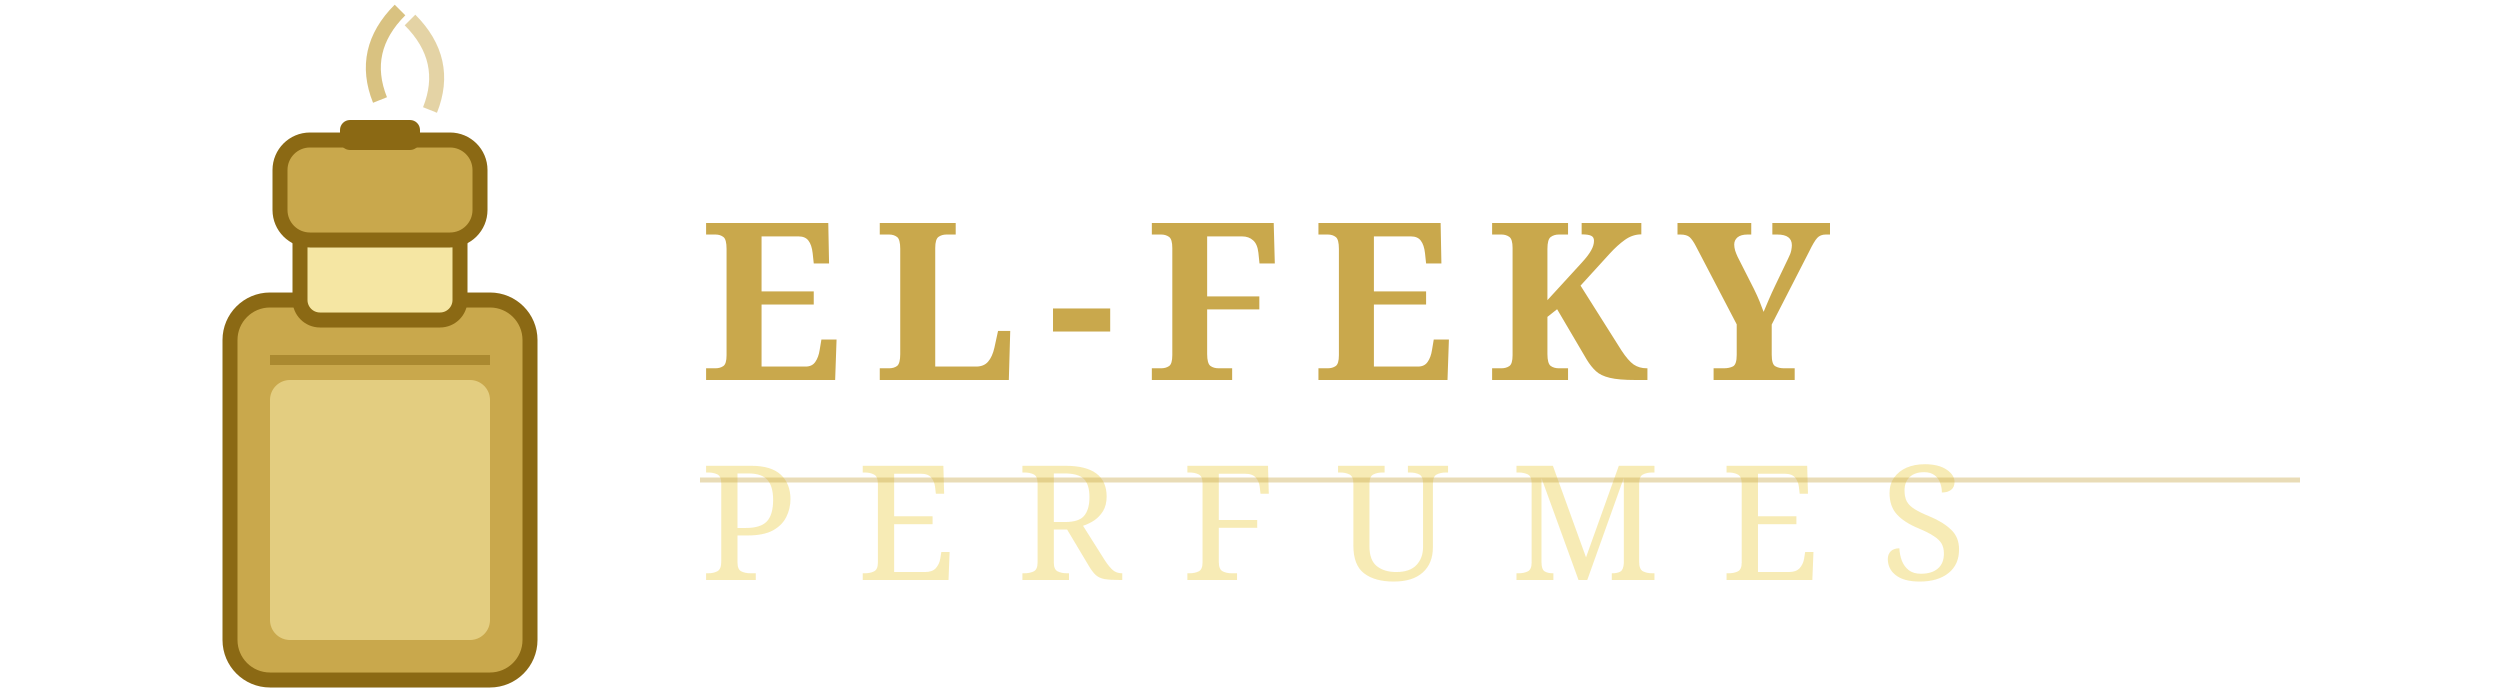
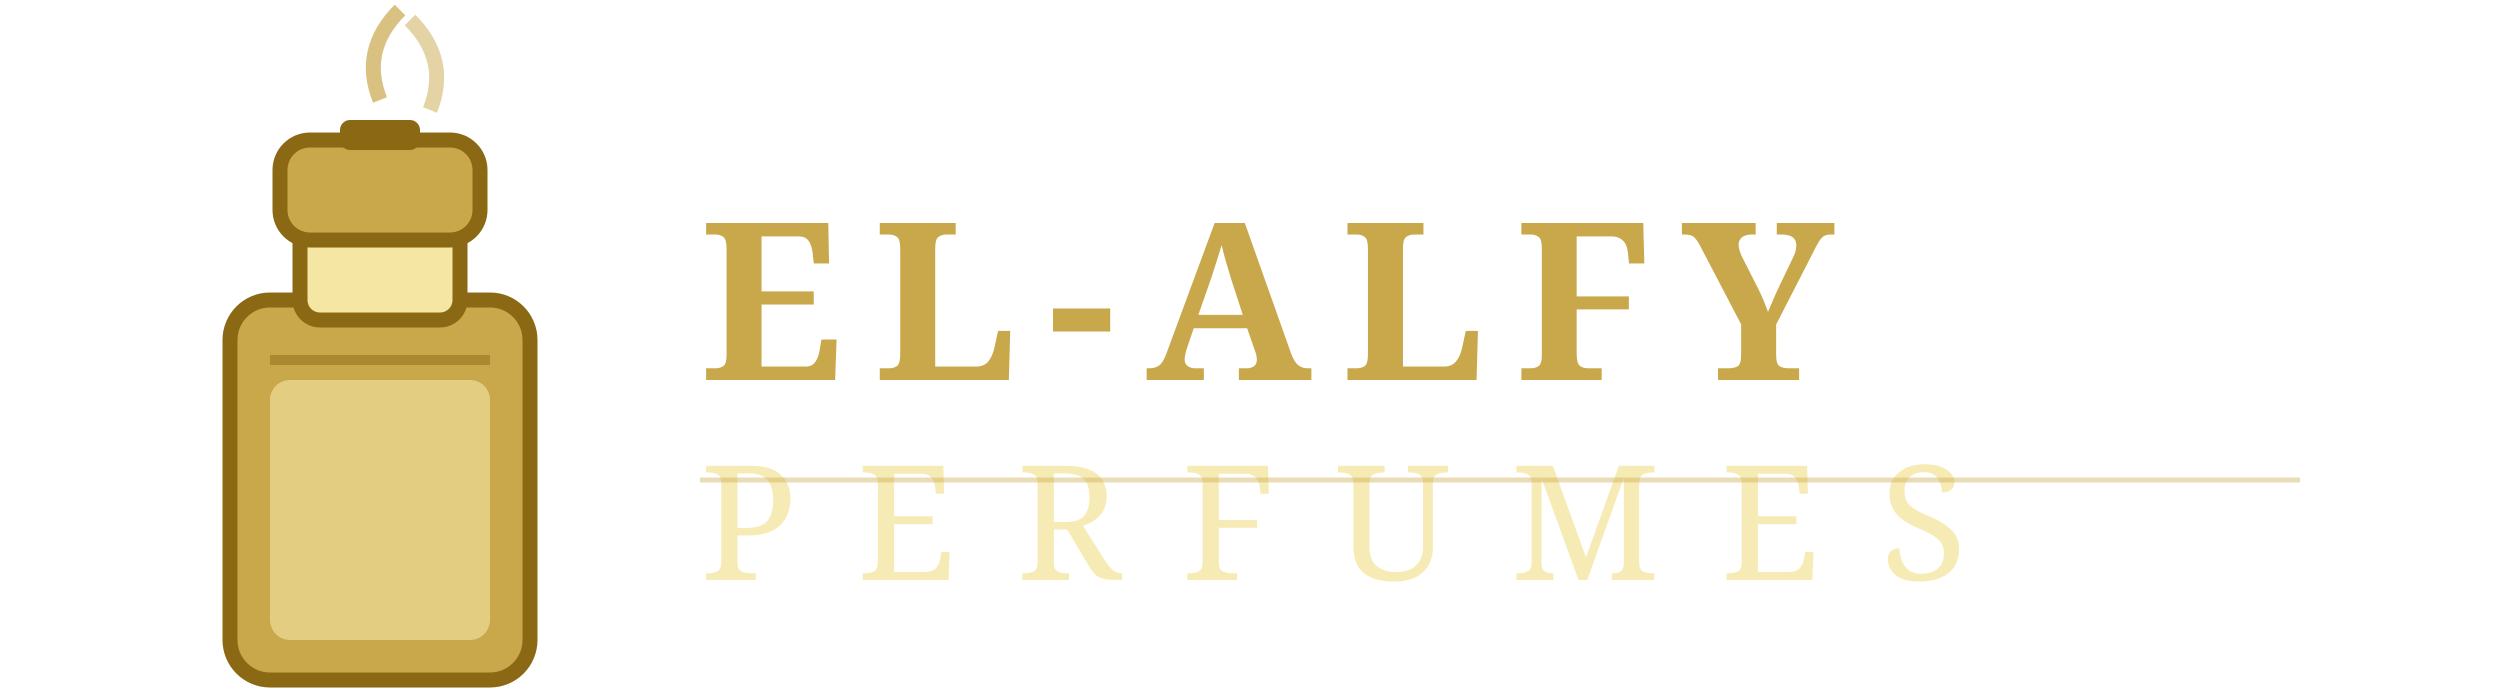
<svg xmlns="http://www.w3.org/2000/svg" viewBox="0 0 250 70" fill="none">
  <defs>
    <linearGradient id="gold" x1="0%%" y1="0%%" x2="100%%" y2="100%%">
      <stop offset="0%%" stop-color="#C9A84C" />
      <stop offset="50%%" stop-color="#F5E6A3" />
      <stop offset="100%%" stop-color="#C9A84C" />
    </linearGradient>
  </defs>
  <g transform="translate(8, 8)">
    <rect x="15" y="22" width="30" height="38" rx="4" fill="url(#gold)" stroke="#8B6914" stroke-width="1.5" />
    <rect x="22" y="14" width="16" height="10" rx="2" fill="#F5E6A3" stroke="#8B6914" stroke-width="1.5" />
    <rect x="20" y="6" width="20" height="10" rx="3" fill="url(#gold)" stroke="#8B6914" stroke-width="1.5" />
    <rect x="26" y="4" width="8" height="3" rx="1" fill="#8B6914" />
    <rect x="19" y="30" width="22" height="26" rx="2" fill="#F5E6A3" opacity="0.6" />
    <line x1="19" y1="28" x2="41" y2="28" stroke="#8B6914" stroke-width="1" opacity="0.5" />
    <path d="M30 2 Q28 -3 32 -7" stroke="#C9A84C" stroke-width="1.5" fill="none" opacity="0.7" />
    <path d="M35 3 Q37 -2 33 -6" stroke="#C9A84C" stroke-width="1.5" fill="none" opacity="0.5" />
  </g>
-   <text x="70" y="38" font-family="Georgia, serif" font-size="22" font-weight="bold" fill="#C9A84C" letter-spacing="3">EL-FEKY</text>
+   <text x="70" y="38" font-family="Georgia, serif" font-size="22" font-weight="bold" fill="#C9A84C" letter-spacing="3">EL-ALFY</text>
  <text x="70" y="58" font-family="Georgia, serif" font-size="16" fill="#F5E6A3" letter-spacing="6" opacity="0.8">PERFUMES</text>
  <line x1="70" y1="48" x2="230" y2="48" stroke="#C9A84C" stroke-width="0.5" opacity="0.4" />
</svg>
